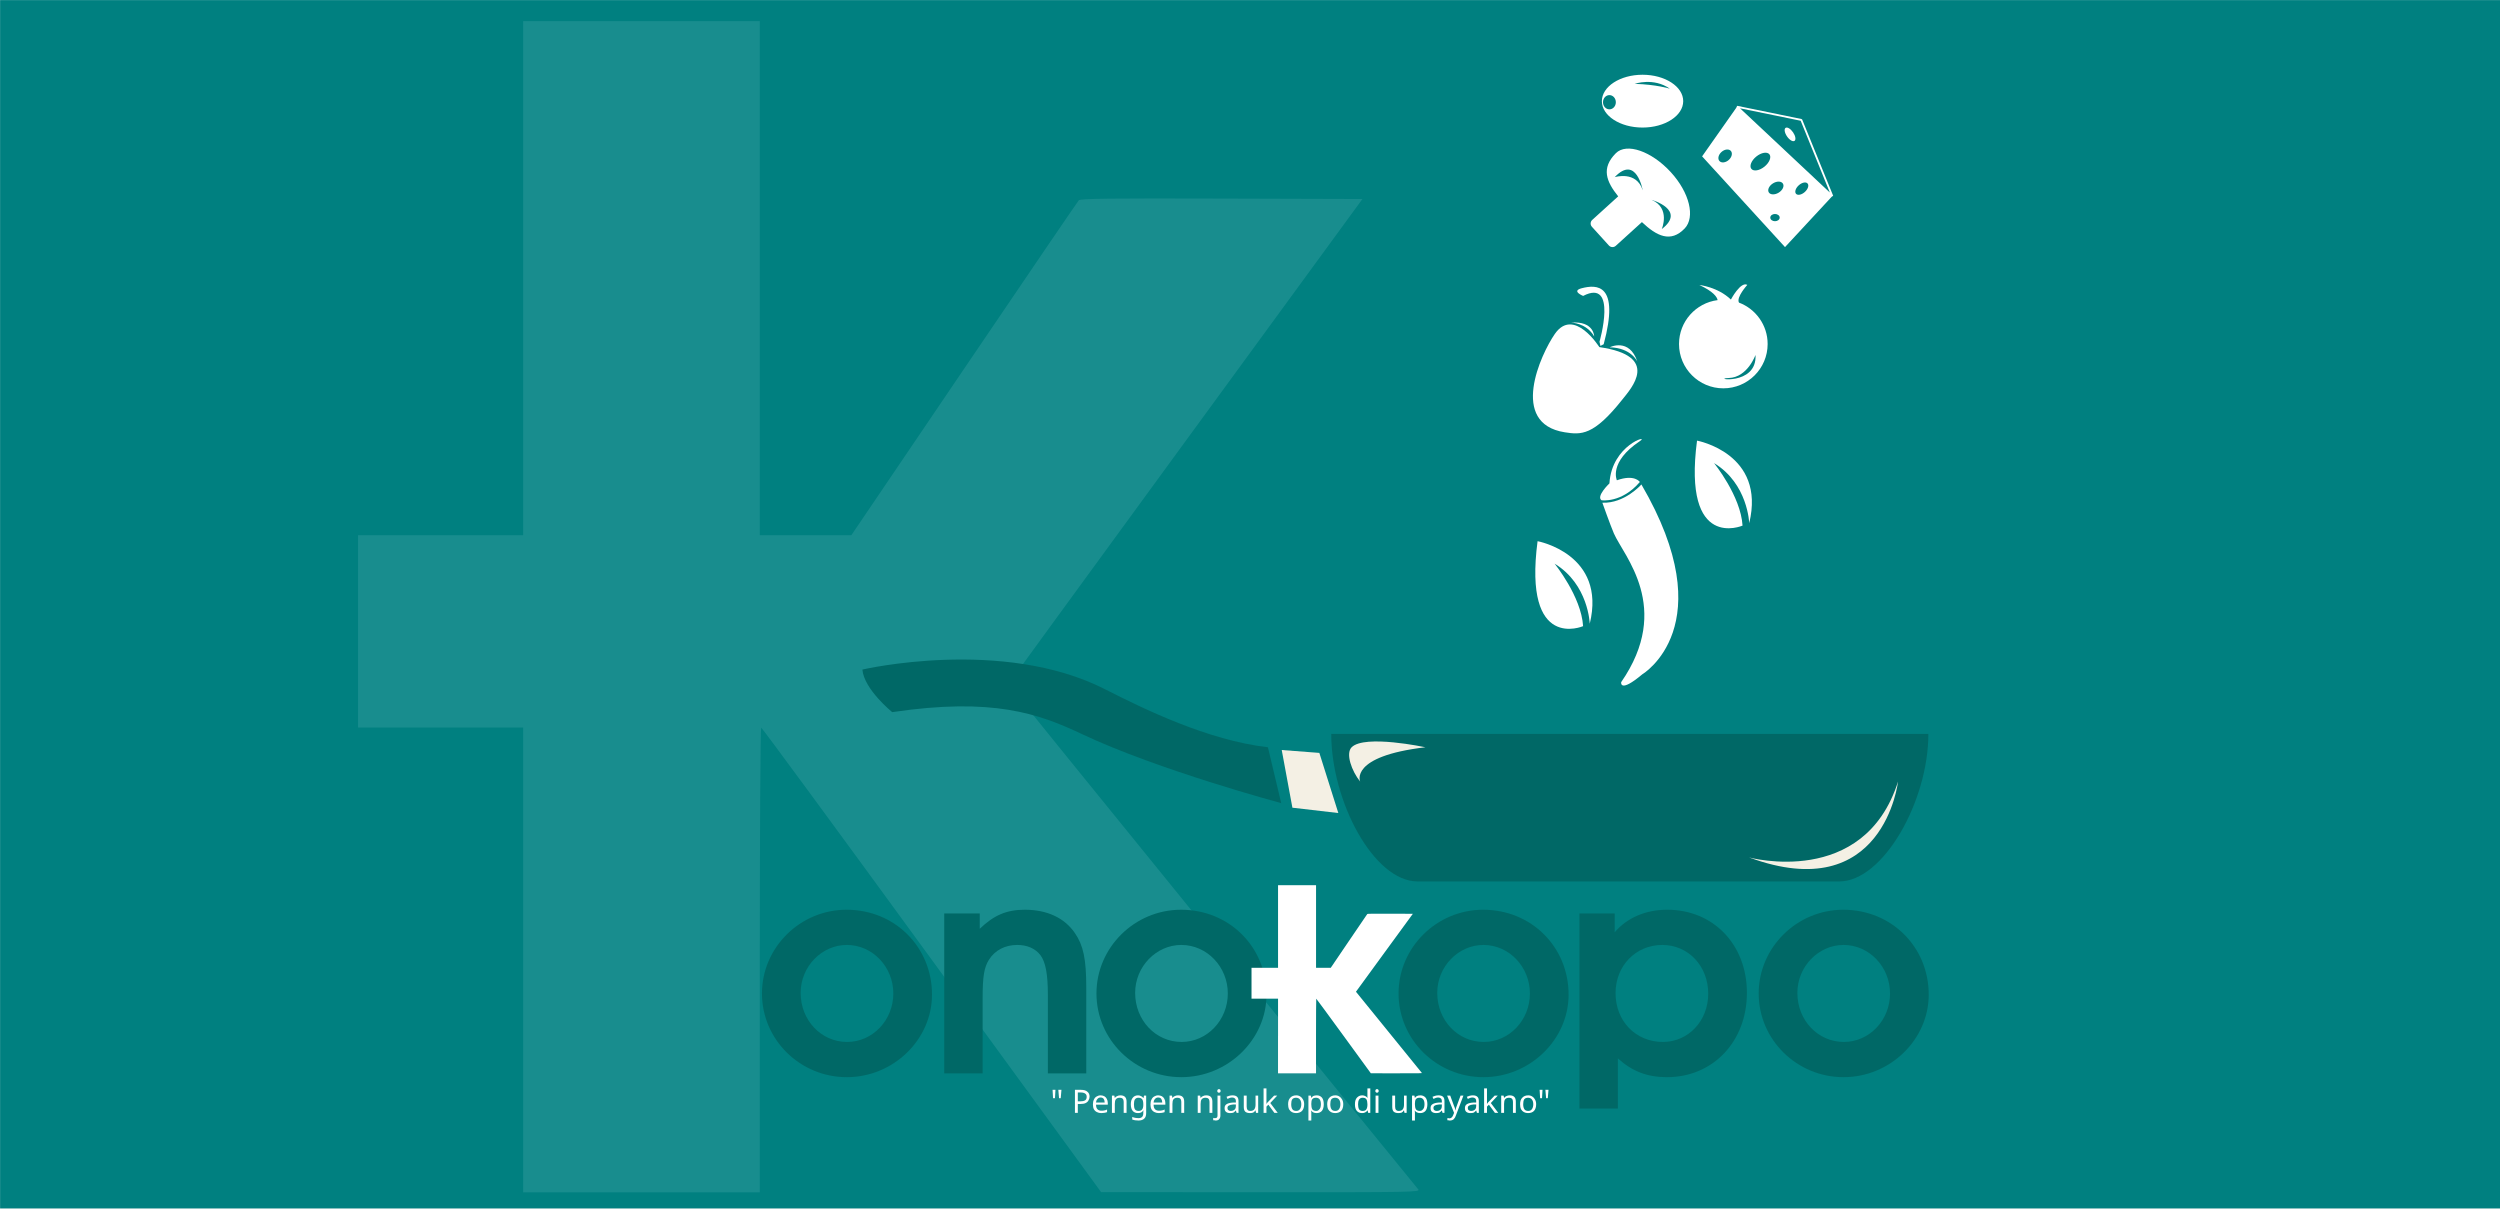
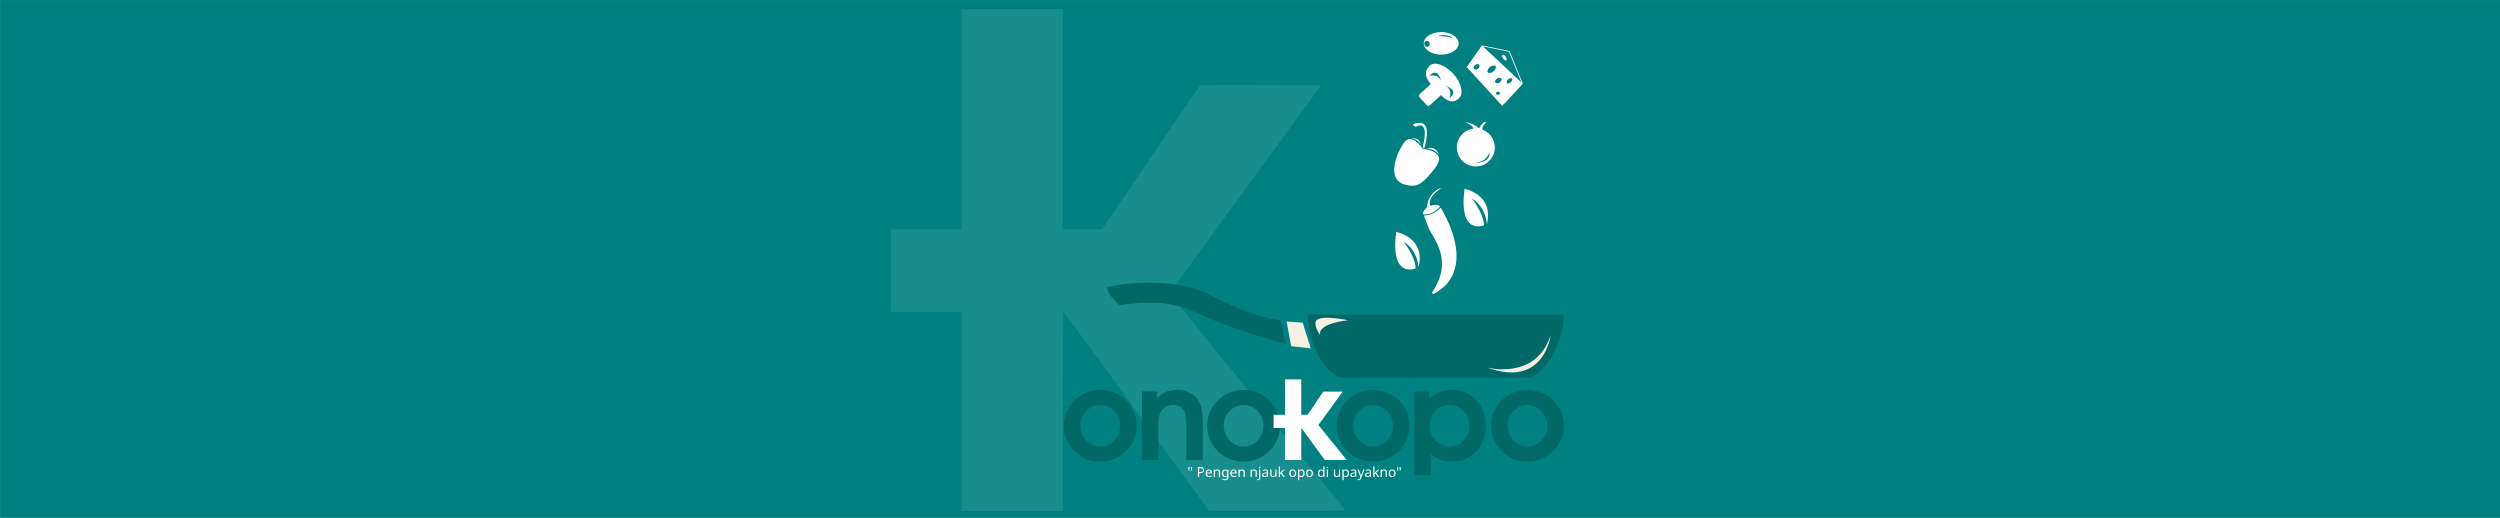
- <svg xmlns="http://www.w3.org/2000/svg" width="300" height="145" id="svg3789" version="1.1">
+ <svg xmlns="http://www.w3.org/2000/svg" width="700" height="145" id="svg3789" version="1.1">
  <defs id="defs3791" />
  <g id="layer1" transform="translate(0,-907.3622)">
-     <path d="m 0.01,1052.373 300.085,0 0,-145 -300.085,0 0,145 z" style="fill:#008080;stroke:none" id="path30" />
-     <path style="opacity:0.115;fill:#d5f6ff;fill-opacity:1;stroke:none" d="m 62.78,1022.553 0,-27.883 -9.907,0 -9.907,0 0,-11.541 0,-11.541 9.907,0 9.907,0 0,-30.845 0,-30.845 14.197,0 14.197,0 0,30.845 0,30.845 5.493,0 5.493,0 13.528,-19.968 c 7.44,-10.982 13.636,-20.083 13.768,-20.224 0.19,-0.203 3.787,-0.245 17.137,-0.204 l 16.897,0.053 -21.246,29.081 c -11.685,15.995 -21.246,29.115 -21.246,29.156 0,0.064 48.317,59.588 49.189,60.599 0.293,0.34 -0.623,0.357 -18.874,0.346 l -19.182,-0.01 -20.311,-27.871 c -11.171,-15.329 -20.386,-27.871 -20.478,-27.871 -0.092,0 -0.168,12.547 -0.168,27.883 l 0,27.883 -14.197,0 -14.197,0 0,-27.883 z" id="path3655" />
-     <g id="g3698" transform="matrix(0.9716116,0,0,0.9716116,-668.5668,290.6807)">
-       <g style="fill:#006866;fill-opacity:1" transform="matrix(0.300337,0,0,-0.300337,852.5182,725.3476)" id="g40">
-         <path id="path42" style="fill:#006866;fill-opacity:1;fill-rule:nonzero;stroke:none" d="m 0,0 c 0,-27.628 17.426,-60.655 35.556,-60.655 l 173.319,0 c 18.131,0 36.675,33.027 36.675,60.655" />
+     <path d="m 0.01,1052.373 700.04,0 0,-145 -700.04,0 0,145 z" style="fill:#008080;stroke:none" id="path30" />
+     <g id="g3033" transform="translate(206.4286,0)">
+       <path id="path3655" d="m 62.78,1022.553 0,-27.883 -9.907,0 -9.907,0 0,-11.541 0,-11.541 9.907,0 9.907,0 0,-30.845 0,-30.845 14.197,0 14.197,0 0,30.845 0,30.845 5.493,0 5.493,0 13.528,-19.968 c 7.44,-10.982 13.636,-20.083 13.768,-20.224 0.19,-0.203 3.787,-0.245 17.137,-0.204 l 16.897,0.053 -21.246,29.081 c -11.685,15.995 -21.246,29.115 -21.246,29.156 0,0.064 48.317,59.588 49.189,60.599 0.293,0.34 -0.623,0.357 -18.874,0.346 l -19.182,-0.01 -20.311,-27.871 c -11.171,-15.329 -20.386,-27.871 -20.478,-27.871 -0.092,0 -0.168,12.547 -0.168,27.883 l 0,27.883 -14.197,0 -14.197,0 0,-27.883 z" style="opacity:0.115;fill:#d5f6ff;fill-opacity:1;stroke:none" />
+       <g transform="matrix(0.9716116,0,0,0.9716116,-668.5668,290.6807)" id="g3698">
+         <g id="g40" transform="matrix(0.300337,0,0,-0.300337,852.5182,725.3476)" style="fill:#006866;fill-opacity:1">
+           <path d="m 0,0 c 0,-27.628 17.426,-60.655 35.556,-60.655 l 173.319,0 c 18.131,0 36.675,33.027 36.675,60.655" style="fill:#006866;fill-opacity:1;fill-rule:nonzero;stroke:none" id="path42" />
+         </g>
+         <g id="g44" transform="matrix(0.300337,0,0,-0.300337,851.0484,727.6869)">
+           <path d="M 0,0 -15.468,1.181 -11.083,-22.537 7.804,-24.731 0,0 z" style="fill:#f4f0e4;fill-opacity:1;fill-rule:nonzero;stroke:none" id="path46" />
+         </g>
+         <g id="g48" transform="matrix(0.300337,0,0,-0.300337,844.6964,726.9909)" style="fill:#006866;fill-opacity:1">
+           <path d="m 0,0 5.471,-22.979 c 0,0 -50.648,13.587 -82.069,28.451 -17.723,8.382 -36.548,15.1 -77.91,8.971 0,0 -11.6,9.411 -12.257,17.51 0,0 57.576,13.395 99.796,-8.099 C -51.129,15.792 -24.73,2.845 0,0" style="fill:#006866;fill-opacity:1;fill-rule:nonzero;stroke:none" id="path50" />
+         </g>
+         <g id="g52" transform="matrix(0.300337,0,0,-0.300337,922.5186,731.2305)">
+           <path d="m 0,0 c 0,0 -5.837,-51.613 -61.276,-31.187 0,0 47.27,-12.913 61.276,31.187" style="fill:#f4f0e4;fill-opacity:1;fill-rule:nonzero;stroke:none" id="path54" />
+         </g>
+         <g id="g56" transform="matrix(0.300337,0,0,-0.300337,864.1514,726.9909)">
+           <path d="m 0,0 c 0,0 -24.982,5.363 -30.346,0 -2.571,-2.569 0,-9.775 3.501,-14.116 0,0 -4.669,10.395 26.845,14.116" style="fill:#f4f0e4;fill-opacity:1;fill-rule:nonzero;stroke:none" id="path58" />
+         </g>
+         <g id="g60" transform="matrix(0.300337,0,0,-0.300337,893.3392,662.9927)">
+           <path d="M 0,0 C 0,0 3.729,8.613 -4.185,12.027 -4.185,12.027 10.286,7.876 0,0 m -7.827,15.936 c -2.569,8.227 -11.526,5.42 -11.526,5.42 8.909,9.408 11.526,-5.42 11.526,-5.42 m 11.508,7.512 c -7.829,8.532 -18.15,12.213 -22.59,7.729 -6.068,-6.124 -3.939,-11.579 0.992,-17.719 L -28.594,3.771 C -29.411,3.03 -29.474,1.768 -28.73,0.95 l 6.989,-7.703 C -21,-7.57 -19.737,-7.63 -18.922,-6.89 l 10.758,9.761 c 6.018,-5.697 11.82,-8.683 17.61,-2.591 4.349,4.573 2.063,14.636 -5.765,23.168" style="fill:#ffffff;fill-opacity:1;fill-rule:nonzero;stroke:none" id="path62" />
+         </g>
+         <g id="g64" transform="matrix(0.300337,0,0,-0.300337,901.6173,681.3857)">
+           <path d="M 0,0 C 7.737,0.25 10.982,9.484 10.982,9.484 11.73,-3.495 -7.738,-0.25 0,0 m 4.186,31.008 c -1.22,2.172 3.426,7.289 3.426,7.289 -2.745,1.545 -6.739,-6.036 -6.739,-6.036 -5.49,5.241 -12.978,5.989 -12.978,5.989 5.743,-2.687 7.249,-4.868 7.507,-6.221 -8.949,-1.156 -15.87,-8.787 -15.87,-18.051 0,-10.063 8.159,-18.222 18.222,-18.222 10.061,0 18.22,8.159 18.22,18.222 0,7.794 -4.905,14.428 -11.788,17.03" style="fill:#ffffff;fill-opacity:1;fill-rule:nonzero;stroke:none" id="path66" />
+         </g>
+         <g id="g68" transform="matrix(0.300337,0,0,-0.300337,889.9907,645.0558)">
+           <path d="m 0,0 c 0,0 7.738,2.746 14.478,-1.997 0,0 -5.446,1.74 -14.478,1.997 m -10.379,-10.483 c -1.46,0 -2.642,1.31 -2.642,2.928 0,1.617 1.182,2.928 2.642,2.928 1.46,0 2.642,-1.311 2.642,-2.928 0,-1.618 -1.182,-2.928 -2.642,-2.928 M 3.245,3.744 c -9.236,0 -16.724,-4.862 -16.724,-10.857 0,-5.996 7.488,-10.858 16.724,-10.858 9.235,0 16.723,4.862 16.723,10.858 0,5.995 -7.488,10.857 -16.723,10.857" style="fill:#ffffff;fill-opacity:1;fill-rule:nonzero;stroke:none" id="path70" />
+         </g>
+         <g id="g72" transform="matrix(0.300337,0,0,-0.300337,886.0027,696.7886)">
+           <path d="m 0,0 c 0,0 3.271,-9.232 4.741,-12.638 3.958,-9.174 24.212,-30.451 2.996,-61.151 0,0 -0.8,-4.743 8.71,3.245 0,0 33.525,19.9 -0.395,78.056 C 16.052,7.512 9.177,-0.365 0,0" style="fill:#ffffff;fill-opacity:1;fill-rule:nonzero;stroke:none" id="path74" />
+         </g>
+         <g id="g76" transform="matrix(0.300337,0,0,-0.300337,885.8989,696.485)">
+           <path d="m 0,0 c 0,0 8.236,-1.264 15.762,7.512 0,0 -2.128,3.32 -9.449,0.702 0,0 -3.494,7.444 9.449,16.098 C 20.149,27.245 4.19,22.888 3.256,6.939 3.256,6.939 -2.345,1.633 0,0" style="fill:#ffffff;fill-opacity:1;fill-rule:nonzero;stroke:none" id="path78" />
+         </g>
+         <g id="g80" transform="matrix(0.300337,0,0,-0.300337,903.3167,699.6148)">
+           <path d="m 0,0 c 0,0 -24.71,-10.733 -18.719,34.943 0,0 28.447,-5.241 21.461,-33.946 0,0 -0.494,16.225 -14.471,24.711 0,0 10.982,-13.479 11.729,-25.708" style="fill:#ffffff;fill-opacity:1;fill-rule:nonzero;stroke:none" id="path82" />
+         </g>
+         <g id="g84" transform="matrix(0.300337,0,0,-0.300337,911.0055,658.4119)">
+           <path d="M 0,0 C -1.306,-1.175 -2.92,-1.508 -3.605,-0.747 -4.289,0.015 -3.784,1.584 -2.476,2.759 -1.17,3.934 0.445,4.268 1.129,3.506 1.813,2.745 1.31,1.175 0,0 m -10.723,-0.26 c -1.602,-0.997 -3.43,-0.954 -4.085,0.097 -0.653,1.052 0.116,2.713 1.72,3.71 1.604,0.997 3.434,0.953 4.085,-0.099 0.656,-1.052 -0.116,-2.711 -1.72,-3.708 m -1.543,-11.76 c -1.067,0 -1.933,0.667 -1.933,1.49 0,0.822 0.866,1.489 1.933,1.489 1.071,0 1.936,-0.667 1.936,-1.489 0,-0.823 -0.865,-1.49 -1.936,-1.49 m -4.316,22.453 c -2.043,-1.657 -4.453,-2.073 -5.384,-0.925 -0.929,1.145 -0.025,3.419 2.019,5.076 2.043,1.657 4.453,2.07 5.384,0.924 0.927,-1.146 0.025,-3.416 -2.019,-5.075 m -14.719,2.72 c -1.296,-1.143 -3.005,-1.325 -3.815,-0.405 -0.812,0.92 -0.418,2.595 0.882,3.737 1.297,1.142 3.007,1.324 3.819,0.404 0.811,-0.921 0.418,-2.595 -0.886,-3.736 m 29.602,16.144 11.996,-29.52 -36.93,34.64 24.934,-5.12 z m 13.36,-30.848 -12.73,31.324 -0.277,0.231 -26.457,5.434 -0.339,-0.653 0.04,-0.037 -14.13,-20.094 34.091,-37.315 19.196,20.694 0.606,0.416 z" style="fill:#ffffff;fill-opacity:1;fill-rule:nonzero;stroke:none" id="path86" />
+         </g>
+         <g id="g88" transform="matrix(0.300337,0,0,-0.300337,908.6297,650.493)">
+           <path d="M 0,0 C -0.681,-0.468 -0.412,-2.045 0.604,-3.521 1.62,-4.999 2.995,-5.815 3.678,-5.347 4.358,-4.878 4.089,-3.301 3.074,-1.825 2.057,-0.348 0.682,0.469 0,0" style="fill:#ffffff;fill-opacity:1;fill-rule:nonzero;stroke:none" id="path90" />
+         </g>
+         <g id="g92" transform="matrix(0.300337,0,0,-0.300337,885.6287,677.569)">
+           <path d="m 0,0 c 0,0 -10.495,16.69 -18.304,5.407 -5.782,-8.355 -18.925,-36.821 4.077,-40.435 6.708,-1.054 11.83,-1.492 23.628,13.396 C 13.063,-17.012 25.462,-3.661 0,0" style="fill:#ffffff;fill-opacity:1;fill-rule:nonzero;stroke:none" id="path94" />
+         </g>
+         <g id="g96" transform="matrix(0.300337,0,0,-0.300337,886.9017,677.5944)">
+           <path d="m 0,0 c 0,0 8.102,4.099 11.412,-5.917 0,0 -2.478,5.73 -11.412,5.917" style="fill:#ffffff;fill-opacity:1;fill-rule:nonzero;stroke:none" id="path98" />
+         </g>
+         <g id="g100" transform="matrix(0.300337,0,0,-0.300337,885.6506,676.9097)">
+           <path d="m 0,0 c 0,0 7.583,26.25 -6.732,18.854 0,0 -5.038,2.012 -0.581,3.162 6.146,1.586 15.746,1.99 9.032,-23.033 L 0.375,-1.708 0,0 z" style="fill:#ffffff;fill-opacity:1;fill-rule:nonzero;stroke:none" id="path102" />
+         </g>
+         <g id="g104" transform="matrix(0.300337,0,0,-0.300337,884.9911,676.2485)">
+           <path d="m 0,0 c 0,0 -0.027,6.437 -9.533,5.673 0,0 6.327,-0.06 9.533,-5.673" style="fill:#ffffff;fill-opacity:1;fill-rule:nonzero;stroke:none" id="path106" />
+         </g>
+         <g id="g108" transform="matrix(0.300337,0,0,-0.300337,883.6229,712.0339)">
+           <path d="m 0,0 c 0,0 -24.711,-10.733 -18.72,34.943 0,0 28.447,-5.241 21.46,-33.945 0,0 -0.494,16.224 -14.471,24.71 0,0 10.983,-13.478 11.731,-25.708" style="fill:#ffffff;fill-opacity:1;fill-rule:nonzero;stroke:none" id="path110" />
+         </g>
      </g>
-       <g transform="matrix(0.300337,0,0,-0.300337,851.0484,727.6869)" id="g44">
-         <path id="path46" style="fill:#f4f0e4;fill-opacity:1;fill-rule:nonzero;stroke:none" d="M 0,0 -15.468,1.181 -11.083,-22.537 7.804,-24.731 0,0 z" />
+       <g transform="matrix(1.841981,0,0,1.841981,-1308.976,137.5928)" id="g3661">
+         <g style="fill:#006866;fill-opacity:1" transform="matrix(0.2289251,0,0,0.2289251,747.2415,304.6636)" id="g3663">
+           <path id="path3665" style="font-size:34.475px;font-style:normal;font-variant:normal;font-weight:600;font-stretch:normal;line-height:125%;letter-spacing:0px;word-spacing:0px;fill:#006866;fill-opacity:1;stroke:none;font-family:URW Gothic L;-inkscape-font-specification:URW Gothic L Semi-Bold" d="m 81.004,753.547 c -13.227,0 -24.072,10.762 -24.072,23.825 0,13.145 10.845,23.825 24.154,23.825 13.227,0 24.236,-10.68 24.236,-23.497 0,-13.556 -10.598,-24.154 -24.318,-24.154 m 0.082,10.023 c 7.312,0 13.227,6.244 13.227,13.802 0,7.641 -5.915,13.802 -13.145,13.802 -7.394,0 -13.227,-6.162 -13.227,-13.967 0,-7.476 5.997,-13.638 13.145,-13.638" />
+           <path id="path3667" style="font-size:34.475px;font-style:normal;font-variant:normal;font-weight:600;font-stretch:normal;line-height:125%;letter-spacing:0px;word-spacing:0px;fill:#006866;fill-opacity:1;stroke:none;font-family:URW Gothic L;-inkscape-font-specification:URW Gothic L Semi-Bold" d="m 108.802,800.129 10.927,0 0,-21.443 c 0,-6.08 0.411,-8.709 1.807,-10.927 1.725,-2.711 4.601,-4.19 8.051,-4.19 2.793,0 5.094,0.986 6.572,2.875 1.479,1.972 2.136,5.34 2.136,11.42 l 0,22.264 10.927,0 0,-24.4 c 0,-8.133 -0.822,-12.077 -3.286,-15.61 -2.958,-4.272 -7.887,-6.572 -14.213,-6.572 -5.176,0 -8.791,1.561 -12.816,5.422 l 0,-4.354 -10.105,0 0,45.515" />
+           <path id="path3669" style="font-size:34.475px;font-style:normal;font-variant:normal;font-weight:600;font-stretch:normal;line-height:125%;letter-spacing:0px;word-spacing:0px;fill:#006866;fill-opacity:1;stroke:none;font-family:URW Gothic L;-inkscape-font-specification:URW Gothic L Semi-Bold" d="m 176.195,753.547 c -13.227,0 -24.072,10.762 -24.072,23.825 0,13.145 10.845,23.825 24.154,23.825 13.227,0 24.236,-10.68 24.236,-23.497 0,-13.556 -10.598,-24.154 -24.318,-24.154 m 0.082,10.023 c 7.312,0 13.227,6.244 13.227,13.802 0,7.641 -5.915,13.802 -13.145,13.802 -7.394,0 -13.227,-6.162 -13.227,-13.967 0,-7.476 5.997,-13.638 13.145,-13.638" />
+         </g>
+         <path id="path3671" d="m 793.896,485.395 0,-2.431 -0.864,0 -0.864,0 0,-1.006 0,-1.006 0.864,0 0.864,0 0,-2.69 0,-2.69 1.238,0 1.238,0 0,2.69 0,2.69 0.479,0 0.479,0 1.18,-1.741 c 0.649,-0.958 1.189,-1.751 1.201,-1.764 0.017,-0.018 0.33,-0.021 1.494,-0.018 l 1.473,0.005 -1.853,2.536 c -1.019,1.395 -1.853,2.539 -1.853,2.542 0,0.006 4.213,5.196 4.289,5.284 0.026,0.03 -0.054,0.031 -1.646,0.03 l -1.673,-9.1e-4 -1.771,-2.43 c -0.974,-1.337 -1.778,-2.43 -1.786,-2.43 -0.008,0 -0.015,1.094 -0.015,2.431 l 0,2.431 -1.238,0 -1.238,0 0,-2.431 z" style="fill:#ffffff;fill-opacity:1;stroke:none" />
+         <g transform="matrix(0.2289251,0,0,0.2289251,747.2415,304.6636)" id="g3673" style="fill:#006866;fill-opacity:1">
+           <path id="path3675" style="font-size:34.475px;font-style:normal;font-variant:normal;font-weight:600;font-stretch:normal;line-height:125%;letter-spacing:0px;word-spacing:0px;fill:#006866;fill-opacity:1;stroke:none;font-family:URW Gothic L;-inkscape-font-specification:URW Gothic L Semi-Bold" d="m 262.164,753.547 c -13.227,0 -24.072,10.762 -24.072,23.825 0,13.145 10.845,23.825 24.154,23.825 13.227,0 24.236,-10.68 24.236,-23.497 0,-13.556 -10.598,-24.154 -24.318,-24.154 m 0.082,10.023 c 7.312,0 13.227,6.244 13.227,13.802 0,7.641 -5.915,13.802 -13.145,13.802 -7.394,0 -13.227,-6.162 -13.227,-13.967 0,-7.476 5.997,-13.638 13.145,-13.638" />
+           <path id="path3677" style="font-size:34.475px;font-style:normal;font-variant:normal;font-weight:600;font-stretch:normal;line-height:125%;letter-spacing:0px;word-spacing:0px;fill:#006866;fill-opacity:1;stroke:none;font-family:URW Gothic L;-inkscape-font-specification:URW Gothic L Semi-Bold" d="m 289.575,810.115 10.927,0 0,-14.258 c 4.108,3.697 8.38,5.34 13.967,5.34 13.145,0 22.757,-10.187 22.757,-23.99 0,-13.72 -9.53,-23.661 -22.675,-23.661 -6.162,0 -11.42,2.3 -14.952,6.408 l 0,-5.34 -10.023,0 0,55.5 m 23.579,-46.545 c 7.394,0 13.063,5.997 13.063,13.884 0,7.723 -5.669,13.72 -12.899,13.72 -7.723,0 -13.474,-5.915 -13.474,-13.884 0,-7.805 5.751,-13.72 13.309,-13.72" />
+           <path id="path3679" style="font-size:34.475px;font-style:normal;font-variant:normal;font-weight:600;font-stretch:normal;line-height:125%;letter-spacing:0px;word-spacing:0px;fill:#006866;fill-opacity:1;stroke:none;font-family:URW Gothic L;-inkscape-font-specification:URW Gothic L Semi-Bold" d="m 364.65,753.547 c -13.227,0 -24.072,10.762 -24.072,23.825 0,13.145 10.845,23.825 24.154,23.825 13.227,0 24.236,-10.68 24.236,-23.497 0,-13.556 -10.598,-24.154 -24.318,-24.154 m 0.082,10.023 c 7.312,0 13.227,6.244 13.227,13.802 0,7.641 -5.915,13.802 -13.145,13.802 -7.394,0 -13.227,-6.162 -13.227,-13.967 0,-7.476 5.997,-13.638 13.145,-13.638" />
+         </g>
+         <text xml:space="preserve" style="font-size:2.089px;font-style:normal;font-variant:normal;font-weight:normal;font-stretch:normal;line-height:125%;letter-spacing:0px;word-spacing:0px;fill:#ffffff;fill-opacity:1;stroke:none;font-family:Pothana2000;-inkscape-font-specification:Pothana2000" x="779.068" y="490.402" id="text3681">
+           <tspan id="tspan3683" x="779.068" y="490.402" style="font-style:normal;font-variant:normal;font-weight:normal;font-stretch:normal;fill:#ffffff;fill-opacity:1;font-family:Pothana2000;-inkscape-font-specification:Pothana2000">" Pengen njauk opo di upayakno"</tspan>
+         </text>
      </g>
-       <g style="fill:#006866;fill-opacity:1" transform="matrix(0.300337,0,0,-0.300337,844.6964,726.9909)" id="g48">
-         <path id="path50" style="fill:#006866;fill-opacity:1;fill-rule:nonzero;stroke:none" d="m 0,0 5.471,-22.979 c 0,0 -50.648,13.587 -82.069,28.451 -17.723,8.382 -36.548,15.1 -77.91,8.971 0,0 -11.6,9.411 -12.257,17.51 0,0 57.576,13.395 99.796,-8.099 C -51.129,15.792 -24.73,2.845 0,0" />
-       </g>
-       <g transform="matrix(0.300337,0,0,-0.300337,922.5186,731.2305)" id="g52">
-         <path id="path54" style="fill:#f4f0e4;fill-opacity:1;fill-rule:nonzero;stroke:none" d="m 0,0 c 0,0 -5.837,-51.613 -61.276,-31.187 0,0 47.27,-12.913 61.276,31.187" />
-       </g>
-       <g transform="matrix(0.300337,0,0,-0.300337,864.1514,726.9909)" id="g56">
-         <path id="path58" style="fill:#f4f0e4;fill-opacity:1;fill-rule:nonzero;stroke:none" d="m 0,0 c 0,0 -24.982,5.363 -30.346,0 -2.571,-2.569 0,-9.775 3.501,-14.116 0,0 -4.669,10.395 26.845,14.116" />
-       </g>
-       <g transform="matrix(0.300337,0,0,-0.300337,893.3392,662.9927)" id="g60">
-         <path id="path62" style="fill:#ffffff;fill-opacity:1;fill-rule:nonzero;stroke:none" d="M 0,0 C 0,0 3.729,8.613 -4.185,12.027 -4.185,12.027 10.286,7.876 0,0 m -7.827,15.936 c -2.569,8.227 -11.526,5.42 -11.526,5.42 8.909,9.408 11.526,-5.42 11.526,-5.42 m 11.508,7.512 c -7.829,8.532 -18.15,12.213 -22.59,7.729 -6.068,-6.124 -3.939,-11.579 0.992,-17.719 L -28.594,3.771 C -29.411,3.03 -29.474,1.768 -28.73,0.95 l 6.989,-7.703 C -21,-7.57 -19.737,-7.63 -18.922,-6.89 l 10.758,9.761 c 6.018,-5.697 11.82,-8.683 17.61,-2.591 4.349,4.573 2.063,14.636 -5.765,23.168" />
-       </g>
-       <g transform="matrix(0.300337,0,0,-0.300337,901.6173,681.3857)" id="g64">
-         <path id="path66" style="fill:#ffffff;fill-opacity:1;fill-rule:nonzero;stroke:none" d="M 0,0 C 7.737,0.25 10.982,9.484 10.982,9.484 11.73,-3.495 -7.738,-0.25 0,0 m 4.186,31.008 c -1.22,2.172 3.426,7.289 3.426,7.289 -2.745,1.545 -6.739,-6.036 -6.739,-6.036 -5.49,5.241 -12.978,5.989 -12.978,5.989 5.743,-2.687 7.249,-4.868 7.507,-6.221 -8.949,-1.156 -15.87,-8.787 -15.87,-18.051 0,-10.063 8.159,-18.222 18.222,-18.222 10.061,0 18.22,8.159 18.22,18.222 0,7.794 -4.905,14.428 -11.788,17.03" />
-       </g>
-       <g transform="matrix(0.300337,0,0,-0.300337,889.9907,645.0558)" id="g68">
-         <path id="path70" style="fill:#ffffff;fill-opacity:1;fill-rule:nonzero;stroke:none" d="m 0,0 c 0,0 7.738,2.746 14.478,-1.997 0,0 -5.446,1.74 -14.478,1.997 m -10.379,-10.483 c -1.46,0 -2.642,1.31 -2.642,2.928 0,1.617 1.182,2.928 2.642,2.928 1.46,0 2.642,-1.311 2.642,-2.928 0,-1.618 -1.182,-2.928 -2.642,-2.928 M 3.245,3.744 c -9.236,0 -16.724,-4.862 -16.724,-10.857 0,-5.996 7.488,-10.858 16.724,-10.858 9.235,0 16.723,4.862 16.723,10.858 0,5.995 -7.488,10.857 -16.723,10.857" />
-       </g>
-       <g transform="matrix(0.300337,0,0,-0.300337,886.0027,696.7886)" id="g72">
-         <path id="path74" style="fill:#ffffff;fill-opacity:1;fill-rule:nonzero;stroke:none" d="m 0,0 c 0,0 3.271,-9.232 4.741,-12.638 3.958,-9.174 24.212,-30.451 2.996,-61.151 0,0 -0.8,-4.743 8.71,3.245 0,0 33.525,19.9 -0.395,78.056 C 16.052,7.512 9.177,-0.365 0,0" />
-       </g>
-       <g transform="matrix(0.300337,0,0,-0.300337,885.8989,696.485)" id="g76">
-         <path id="path78" style="fill:#ffffff;fill-opacity:1;fill-rule:nonzero;stroke:none" d="m 0,0 c 0,0 8.236,-1.264 15.762,7.512 0,0 -2.128,3.32 -9.449,0.702 0,0 -3.494,7.444 9.449,16.098 C 20.149,27.245 4.19,22.888 3.256,6.939 3.256,6.939 -2.345,1.633 0,0" />
-       </g>
-       <g transform="matrix(0.300337,0,0,-0.300337,903.3167,699.6148)" id="g80">
-         <path id="path82" style="fill:#ffffff;fill-opacity:1;fill-rule:nonzero;stroke:none" d="m 0,0 c 0,0 -24.71,-10.733 -18.719,34.943 0,0 28.447,-5.241 21.461,-33.946 0,0 -0.494,16.225 -14.471,24.711 0,0 10.982,-13.479 11.729,-25.708" />
-       </g>
-       <g transform="matrix(0.300337,0,0,-0.300337,911.0055,658.4119)" id="g84">
-         <path id="path86" style="fill:#ffffff;fill-opacity:1;fill-rule:nonzero;stroke:none" d="M 0,0 C -1.306,-1.175 -2.92,-1.508 -3.605,-0.747 -4.289,0.015 -3.784,1.584 -2.476,2.759 -1.17,3.934 0.445,4.268 1.129,3.506 1.813,2.745 1.31,1.175 0,0 m -10.723,-0.26 c -1.602,-0.997 -3.43,-0.954 -4.085,0.097 -0.653,1.052 0.116,2.713 1.72,3.71 1.604,0.997 3.434,0.953 4.085,-0.099 0.656,-1.052 -0.116,-2.711 -1.72,-3.708 m -1.543,-11.76 c -1.067,0 -1.933,0.667 -1.933,1.49 0,0.822 0.866,1.489 1.933,1.489 1.071,0 1.936,-0.667 1.936,-1.489 0,-0.823 -0.865,-1.49 -1.936,-1.49 m -4.316,22.453 c -2.043,-1.657 -4.453,-2.073 -5.384,-0.925 -0.929,1.145 -0.025,3.419 2.019,5.076 2.043,1.657 4.453,2.07 5.384,0.924 0.927,-1.146 0.025,-3.416 -2.019,-5.075 m -14.719,2.72 c -1.296,-1.143 -3.005,-1.325 -3.815,-0.405 -0.812,0.92 -0.418,2.595 0.882,3.737 1.297,1.142 3.007,1.324 3.819,0.404 0.811,-0.921 0.418,-2.595 -0.886,-3.736 m 29.602,16.144 11.996,-29.52 -36.93,34.64 24.934,-5.12 z m 13.36,-30.848 -12.73,31.324 -0.277,0.231 -26.457,5.434 -0.339,-0.653 0.04,-0.037 -14.13,-20.094 34.091,-37.315 19.196,20.694 0.606,0.416 z" />
-       </g>
-       <g transform="matrix(0.300337,0,0,-0.300337,908.6297,650.493)" id="g88">
-         <path id="path90" style="fill:#ffffff;fill-opacity:1;fill-rule:nonzero;stroke:none" d="M 0,0 C -0.681,-0.468 -0.412,-2.045 0.604,-3.521 1.62,-4.999 2.995,-5.815 3.678,-5.347 4.358,-4.878 4.089,-3.301 3.074,-1.825 2.057,-0.348 0.682,0.469 0,0" />
-       </g>
-       <g transform="matrix(0.300337,0,0,-0.300337,885.6287,677.569)" id="g92">
-         <path id="path94" style="fill:#ffffff;fill-opacity:1;fill-rule:nonzero;stroke:none" d="m 0,0 c 0,0 -10.495,16.69 -18.304,5.407 -5.782,-8.355 -18.925,-36.821 4.077,-40.435 6.708,-1.054 11.83,-1.492 23.628,13.396 C 13.063,-17.012 25.462,-3.661 0,0" />
-       </g>
-       <g transform="matrix(0.300337,0,0,-0.300337,886.9017,677.5944)" id="g96">
-         <path id="path98" style="fill:#ffffff;fill-opacity:1;fill-rule:nonzero;stroke:none" d="m 0,0 c 0,0 8.102,4.099 11.412,-5.917 0,0 -2.478,5.73 -11.412,5.917" />
-       </g>
-       <g transform="matrix(0.300337,0,0,-0.300337,885.6506,676.9097)" id="g100">
-         <path id="path102" style="fill:#ffffff;fill-opacity:1;fill-rule:nonzero;stroke:none" d="m 0,0 c 0,0 7.583,26.25 -6.732,18.854 0,0 -5.038,2.012 -0.581,3.162 6.146,1.586 15.746,1.99 9.032,-23.033 L 0.375,-1.708 0,0 z" />
-       </g>
-       <g transform="matrix(0.300337,0,0,-0.300337,884.9911,676.2485)" id="g104">
-         <path id="path106" style="fill:#ffffff;fill-opacity:1;fill-rule:nonzero;stroke:none" d="m 0,0 c 0,0 -0.027,6.437 -9.533,5.673 0,0 6.327,-0.06 9.533,-5.673" />
-       </g>
-       <g transform="matrix(0.300337,0,0,-0.300337,883.6229,712.0339)" id="g108">
-         <path id="path110" style="fill:#ffffff;fill-opacity:1;fill-rule:nonzero;stroke:none" d="m 0,0 c 0,0 -24.711,-10.733 -18.72,34.943 0,0 28.447,-5.241 21.46,-33.945 0,0 -0.494,16.224 -14.471,24.71 0,0 10.983,-13.478 11.731,-25.708" />
-       </g>
-     </g>
-     <g id="g3661" transform="matrix(1.841981,0,0,1.841981,-1308.976,137.5928)">
-       <g id="g3663" transform="matrix(0.2289251,0,0,0.2289251,747.2415,304.6636)" style="fill:#006866;fill-opacity:1">
-         <path d="m 81.004,753.547 c -13.227,0 -24.072,10.762 -24.072,23.825 0,13.145 10.845,23.825 24.154,23.825 13.227,0 24.236,-10.68 24.236,-23.497 0,-13.556 -10.598,-24.154 -24.318,-24.154 m 0.082,10.023 c 7.312,0 13.227,6.244 13.227,13.802 0,7.641 -5.915,13.802 -13.145,13.802 -7.394,0 -13.227,-6.162 -13.227,-13.967 0,-7.476 5.997,-13.638 13.145,-13.638" style="font-size:34.475px;font-style:normal;font-variant:normal;font-weight:600;font-stretch:normal;line-height:125%;letter-spacing:0px;word-spacing:0px;fill:#006866;fill-opacity:1;stroke:none;font-family:URW Gothic L;-inkscape-font-specification:URW Gothic L Semi-Bold" id="path3665" />
-         <path d="m 108.802,800.129 10.927,0 0,-21.443 c 0,-6.08 0.411,-8.709 1.807,-10.927 1.725,-2.711 4.601,-4.19 8.051,-4.19 2.793,0 5.094,0.986 6.572,2.875 1.479,1.972 2.136,5.34 2.136,11.42 l 0,22.264 10.927,0 0,-24.4 c 0,-8.133 -0.822,-12.077 -3.286,-15.61 -2.958,-4.272 -7.887,-6.572 -14.213,-6.572 -5.176,0 -8.791,1.561 -12.816,5.422 l 0,-4.354 -10.105,0 0,45.515" style="font-size:34.475px;font-style:normal;font-variant:normal;font-weight:600;font-stretch:normal;line-height:125%;letter-spacing:0px;word-spacing:0px;fill:#006866;fill-opacity:1;stroke:none;font-family:URW Gothic L;-inkscape-font-specification:URW Gothic L Semi-Bold" id="path3667" />
-         <path d="m 176.195,753.547 c -13.227,0 -24.072,10.762 -24.072,23.825 0,13.145 10.845,23.825 24.154,23.825 13.227,0 24.236,-10.68 24.236,-23.497 0,-13.556 -10.598,-24.154 -24.318,-24.154 m 0.082,10.023 c 7.312,0 13.227,6.244 13.227,13.802 0,7.641 -5.915,13.802 -13.145,13.802 -7.394,0 -13.227,-6.162 -13.227,-13.967 0,-7.476 5.997,-13.638 13.145,-13.638" style="font-size:34.475px;font-style:normal;font-variant:normal;font-weight:600;font-stretch:normal;line-height:125%;letter-spacing:0px;word-spacing:0px;fill:#006866;fill-opacity:1;stroke:none;font-family:URW Gothic L;-inkscape-font-specification:URW Gothic L Semi-Bold" id="path3669" />
-       </g>
-       <path style="fill:#ffffff;fill-opacity:1;stroke:none" d="m 793.896,485.395 0,-2.431 -0.864,0 -0.864,0 0,-1.006 0,-1.006 0.864,0 0.864,0 0,-2.69 0,-2.69 1.238,0 1.238,0 0,2.69 0,2.69 0.479,0 0.479,0 1.18,-1.741 c 0.649,-0.958 1.189,-1.751 1.201,-1.764 0.017,-0.018 0.33,-0.021 1.494,-0.018 l 1.473,0.005 -1.853,2.536 c -1.019,1.395 -1.853,2.539 -1.853,2.542 0,0.006 4.213,5.196 4.289,5.284 0.026,0.03 -0.054,0.031 -1.646,0.03 l -1.673,-9.1e-4 -1.771,-2.43 c -0.974,-1.337 -1.778,-2.43 -1.786,-2.43 -0.008,0 -0.015,1.094 -0.015,2.431 l 0,2.431 -1.238,0 -1.238,0 0,-2.431 z" id="path3671" />
-       <g style="fill:#006866;fill-opacity:1" id="g3673" transform="matrix(0.2289251,0,0,0.2289251,747.2415,304.6636)">
-         <path d="m 262.164,753.547 c -13.227,0 -24.072,10.762 -24.072,23.825 0,13.145 10.845,23.825 24.154,23.825 13.227,0 24.236,-10.68 24.236,-23.497 0,-13.556 -10.598,-24.154 -24.318,-24.154 m 0.082,10.023 c 7.312,0 13.227,6.244 13.227,13.802 0,7.641 -5.915,13.802 -13.145,13.802 -7.394,0 -13.227,-6.162 -13.227,-13.967 0,-7.476 5.997,-13.638 13.145,-13.638" style="font-size:34.475px;font-style:normal;font-variant:normal;font-weight:600;font-stretch:normal;line-height:125%;letter-spacing:0px;word-spacing:0px;fill:#006866;fill-opacity:1;stroke:none;font-family:URW Gothic L;-inkscape-font-specification:URW Gothic L Semi-Bold" id="path3675" />
-         <path d="m 289.575,810.115 10.927,0 0,-14.258 c 4.108,3.697 8.38,5.34 13.967,5.34 13.145,0 22.757,-10.187 22.757,-23.99 0,-13.72 -9.53,-23.661 -22.675,-23.661 -6.162,0 -11.42,2.3 -14.952,6.408 l 0,-5.34 -10.023,0 0,55.5 m 23.579,-46.545 c 7.394,0 13.063,5.997 13.063,13.884 0,7.723 -5.669,13.72 -12.899,13.72 -7.723,0 -13.474,-5.915 -13.474,-13.884 0,-7.805 5.751,-13.72 13.309,-13.72" style="font-size:34.475px;font-style:normal;font-variant:normal;font-weight:600;font-stretch:normal;line-height:125%;letter-spacing:0px;word-spacing:0px;fill:#006866;fill-opacity:1;stroke:none;font-family:URW Gothic L;-inkscape-font-specification:URW Gothic L Semi-Bold" id="path3677" />
-         <path d="m 364.65,753.547 c -13.227,0 -24.072,10.762 -24.072,23.825 0,13.145 10.845,23.825 24.154,23.825 13.227,0 24.236,-10.68 24.236,-23.497 0,-13.556 -10.598,-24.154 -24.318,-24.154 m 0.082,10.023 c 7.312,0 13.227,6.244 13.227,13.802 0,7.641 -5.915,13.802 -13.145,13.802 -7.394,0 -13.227,-6.162 -13.227,-13.967 0,-7.476 5.997,-13.638 13.145,-13.638" style="font-size:34.475px;font-style:normal;font-variant:normal;font-weight:600;font-stretch:normal;line-height:125%;letter-spacing:0px;word-spacing:0px;fill:#006866;fill-opacity:1;stroke:none;font-family:URW Gothic L;-inkscape-font-specification:URW Gothic L Semi-Bold" id="path3679" />
-       </g>
-       <text id="text3681" y="490.402" x="779.068" style="font-size:2.089px;font-style:normal;font-variant:normal;font-weight:normal;font-stretch:normal;line-height:125%;letter-spacing:0px;word-spacing:0px;fill:#ffffff;fill-opacity:1;stroke:none;font-family:Pothana2000;-inkscape-font-specification:Pothana2000" xml:space="preserve">
-         <tspan style="font-style:normal;font-variant:normal;font-weight:normal;font-stretch:normal;fill:#ffffff;fill-opacity:1;font-family:Pothana2000;-inkscape-font-specification:Pothana2000" y="490.402" x="779.068" id="tspan3683">" Pengen njauk opo di upayakno"</tspan>
-       </text>
    </g>
  </g>
</svg>
